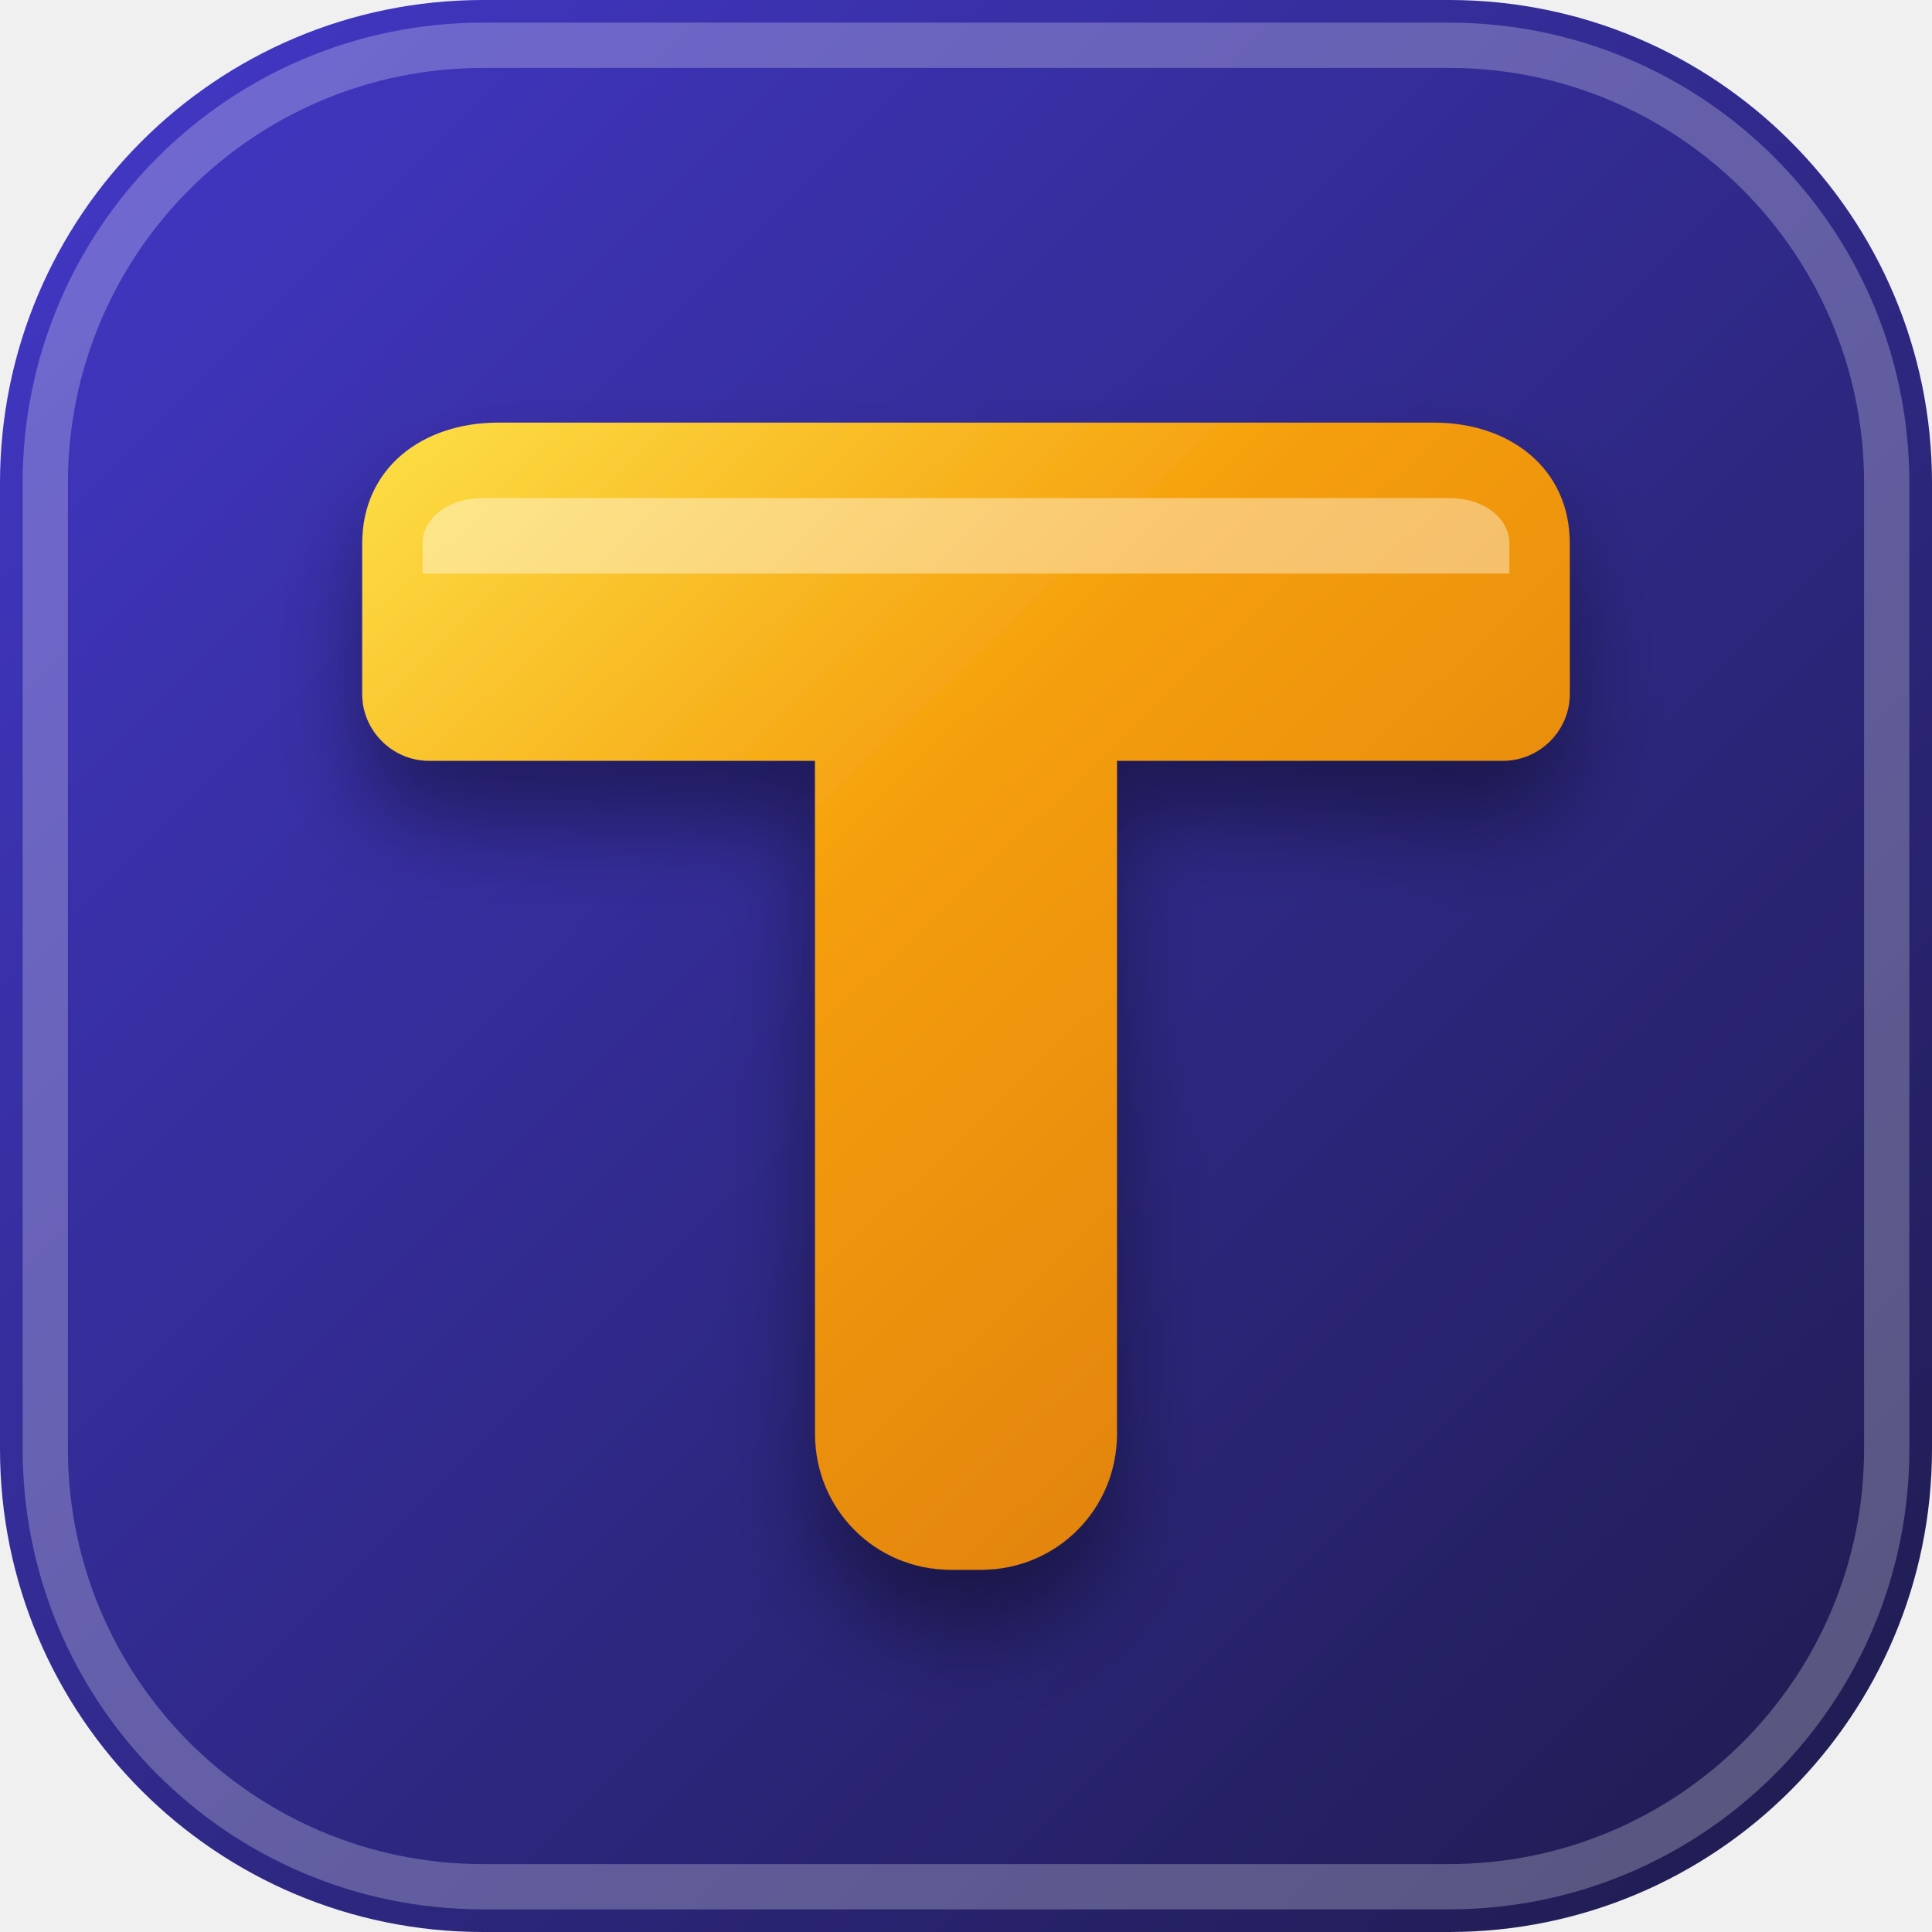
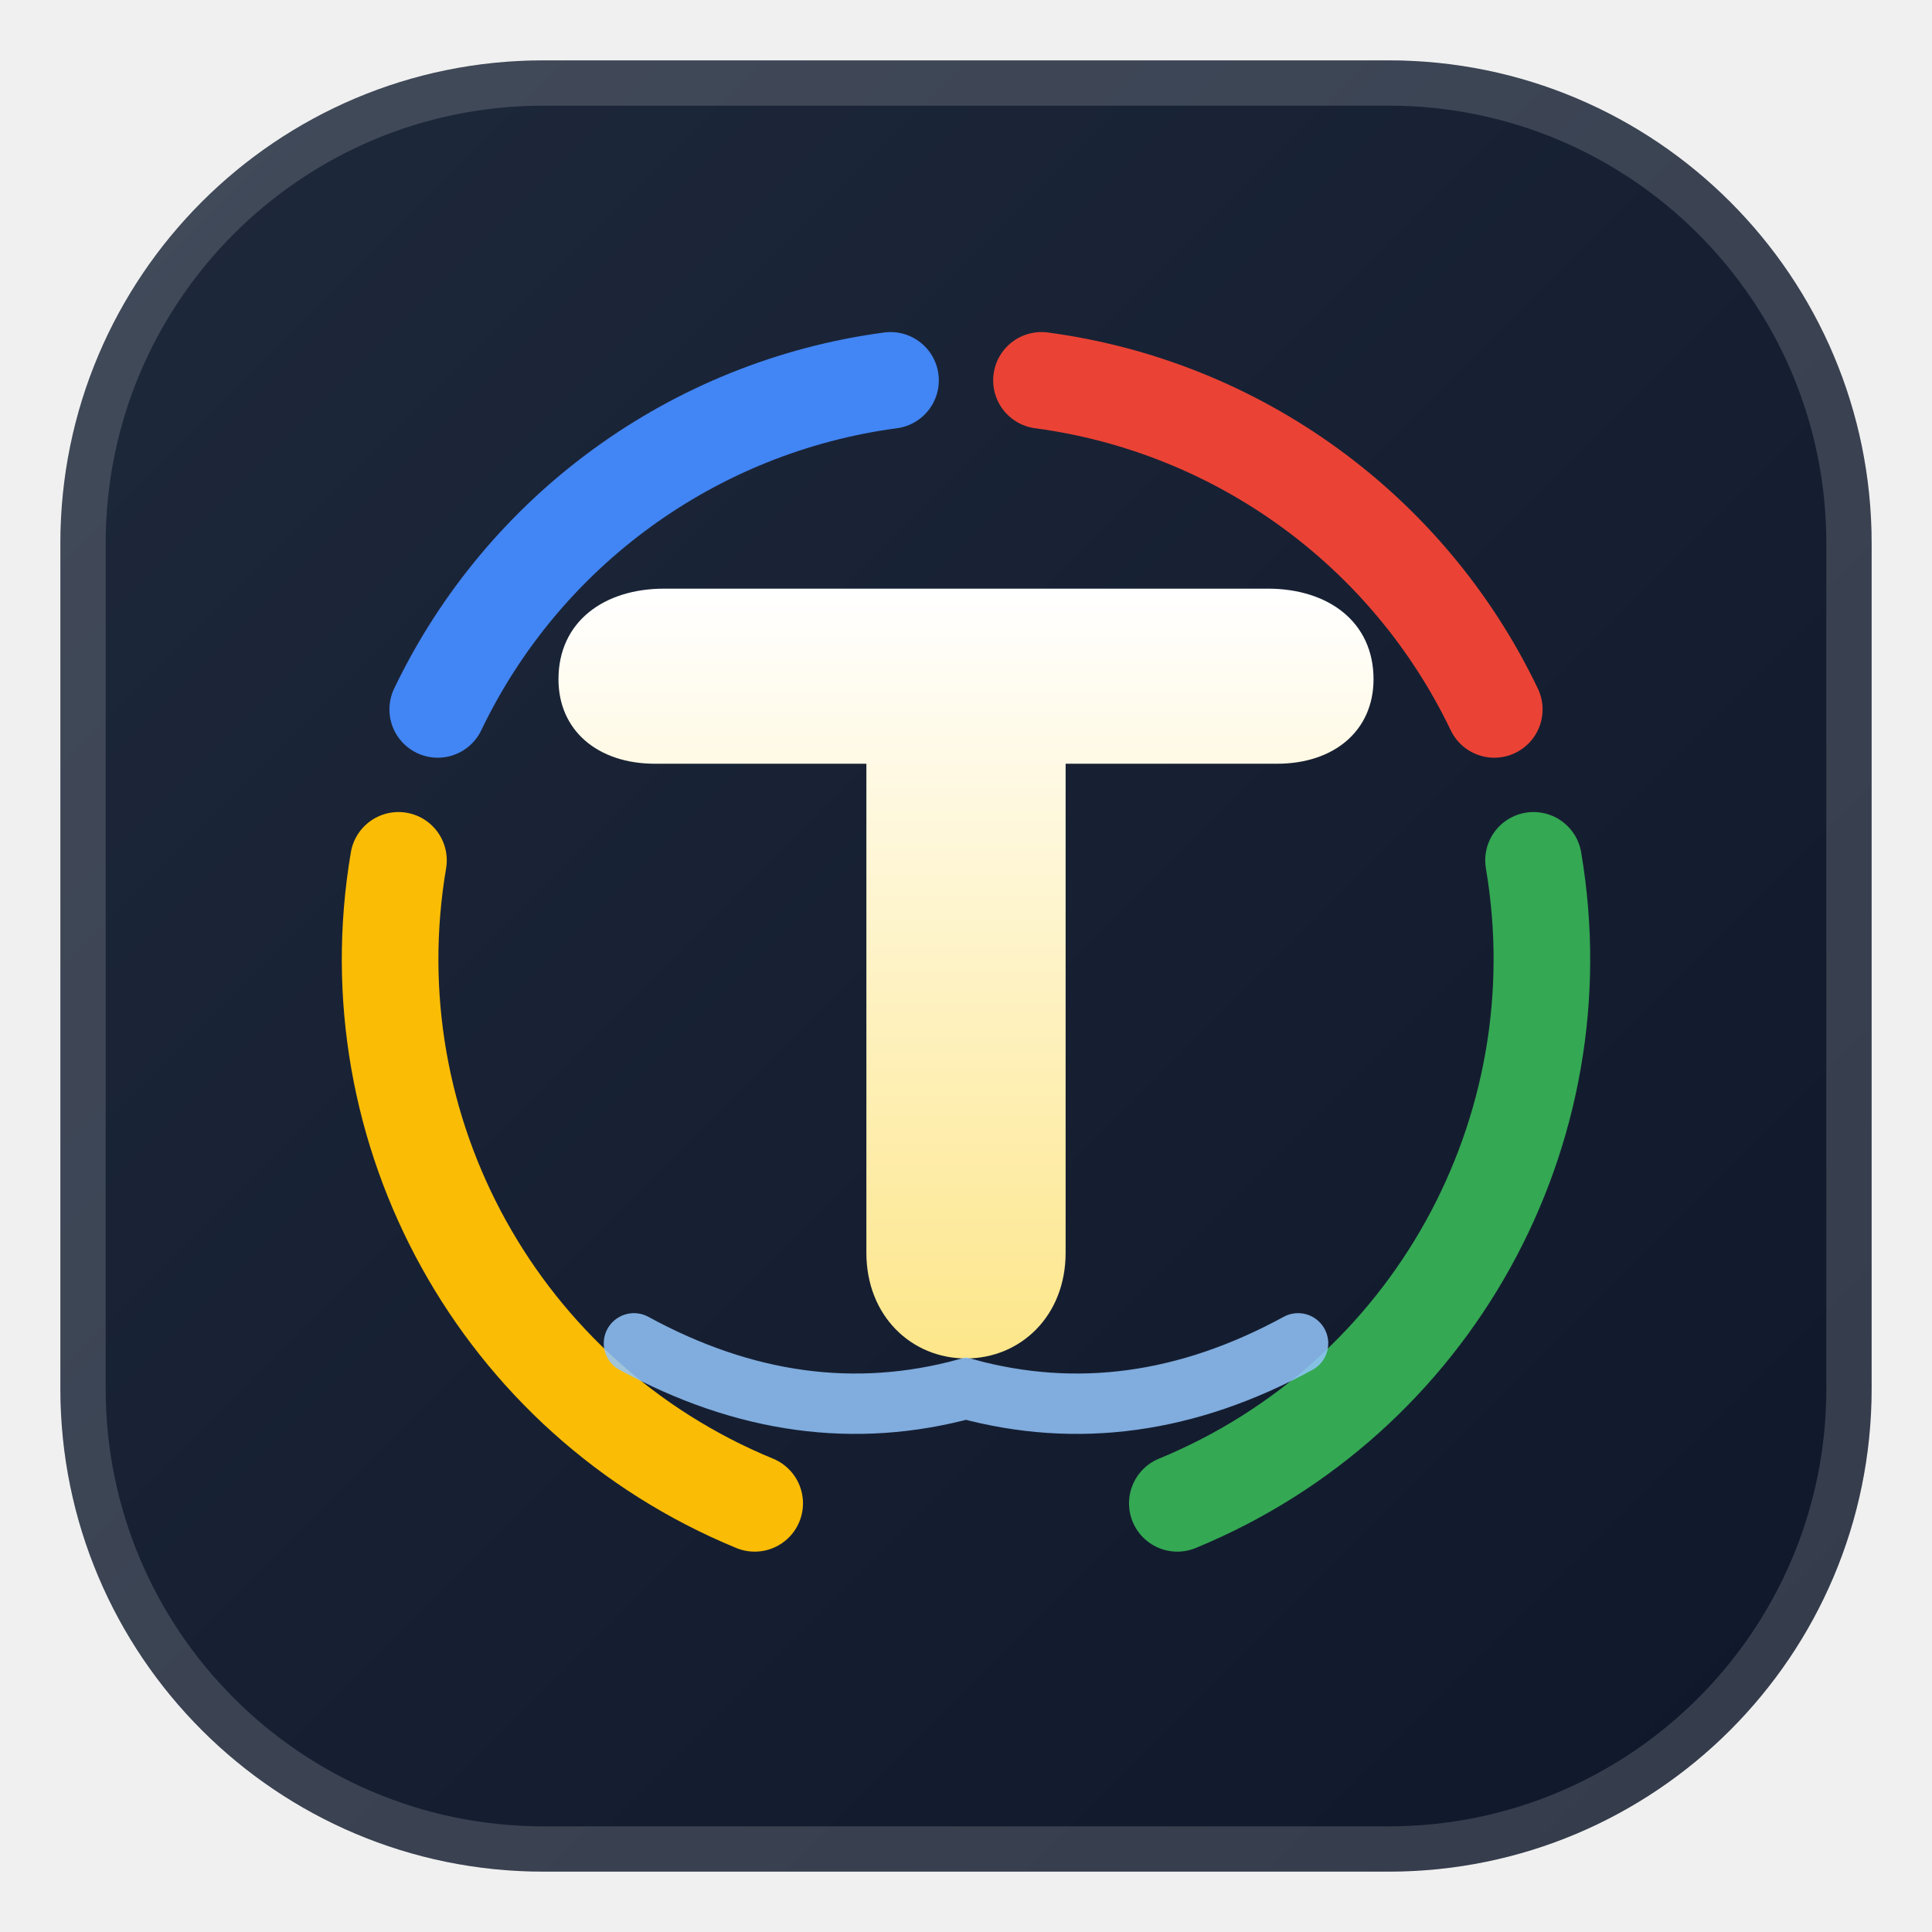
<svg xmlns="http://www.w3.org/2000/svg" viewBox="0 0 64 64" width="64" height="64">
  <defs>
-     <linearGradient id="sbBg" x1="0%" y1="0%" x2="100%" y2="100%">
-       <stop offset="0%" stop-color="#4338CA" />
-       <stop offset="100%" stop-color="#1E1B4B" />
+     <linearGradient id="sbLogoBg" x1="0%" y1="0%" x2="100%" y2="100%">
+       <stop offset="0%" stop-color="#1E293B" />
+       <stop offset="100%" stop-color="#0F172A" />
    </linearGradient>
-     <linearGradient id="sbTau" x1="0%" y1="0%" x2="100%" y2="100%">
-       <stop offset="0%" stop-color="#FDE047" />
-       <stop offset="40%" stop-color="#F59E0B" />
-       <stop offset="100%" stop-color="#D97706" />
+     <linearGradient id="sbLogoTau" x1="0%" y1="0%" x2="0%" y2="100%">
+       <stop offset="0%" stop-color="#FFFFFF" />
+       <stop offset="100%" stop-color="#FDE68A" />
    </linearGradient>
-     <filter id="sbShadow" x="-10%" y="-10%" width="120%" height="130%">
-       <feDropShadow dx="0" dy="2" stdDeviation="1.5" flood-color="#000000" flood-opacity="0.4" />
-     </filter>
  </defs>
-   <rect width="64" height="64" rx="16" fill="url(#sbBg)" />
-   <rect x="1.5" y="1.5" width="61" height="61" rx="14.5" fill="none" stroke="rgba(255,255,255,0.25)" stroke-width="1.5" />
-   <g filter="url(#sbShadow)">
-     <path d="M12 18 C12 15.5 14 14 16.5 14 L47.5 14 C50 14 52 15.5 52 18 L52 23 C52 24.2 51 25.2 49.8 25.2 L37 25.2 L37 47.5 C37 50 35 52 32.5 52 L31.5 52 C29 52 27 50 27 47.5 L27 25.2 L14.2 25.2 C13 25.2 12 24.2 12 23 Z" fill="url(#sbTau)" />
-     <path d="M16 16.5 L48 16.5 C49.2 16.5 50 17.2 50 18 L50 19 L14 19 L14 18 C14 17.2 14.8 16.5 16 16.5 Z" fill="#FFFFFF" opacity="0.4" />
+   <rect x="2" y="2" width="60" height="60" rx="16" fill="url(#sbLogoBg)" />
+   <rect x="2.75" y="2.75" width="58.5" height="58.5" rx="15.25" fill="none" stroke="rgba(255,255,255,0.16)" stroke-width="1.5" />
+   <g fill="none" stroke-width="3.2" stroke-linecap="round">
+     <path d="M 14.5 23.5 A 19.5 19.5 0 0 1 29.5 12.6" stroke="#4285F4" />
+     <path d="M 34.5 12.6 A 19.5 19.5 0 0 1 49.5 23.5" stroke="#EA4335" />
+     <path d="M 50.8 28.5 A 19.5 19.5 0 0 1 39 49.8" stroke="#34A853" />
+     <path d="M 25 49.8 A 19.5 19.5 0 0 1 13.2 28.5" stroke="#FBBC05" />
  </g>
+   <path d="M 18.5 22.5 C 18.5 20.6 20 19.5 22 19.5 L 42 19.5 C 44 19.5 45.5 20.6 45.5 22.5 C 45.5 24.2 44.2 25.3 42.3 25.3 L 35.3 25.3 L 35.3 41.5 C 35.3 43.6 33.8 45 32 45 C 30.2 45 28.7 43.6 28.7 41.5 L 28.7 25.3 L 21.7 25.3 C 19.8 25.3 18.5 24.2 18.5 22.5 Z" fill="url(#sbLogoTau)" />
+   <path d="M 21 44.5 Q 26.5 47.5 32 46 Q 37.5 47.5 43 44.5" fill="none" stroke="#93C5FD" stroke-width="2" stroke-linecap="round" opacity="0.85" />
</svg>
